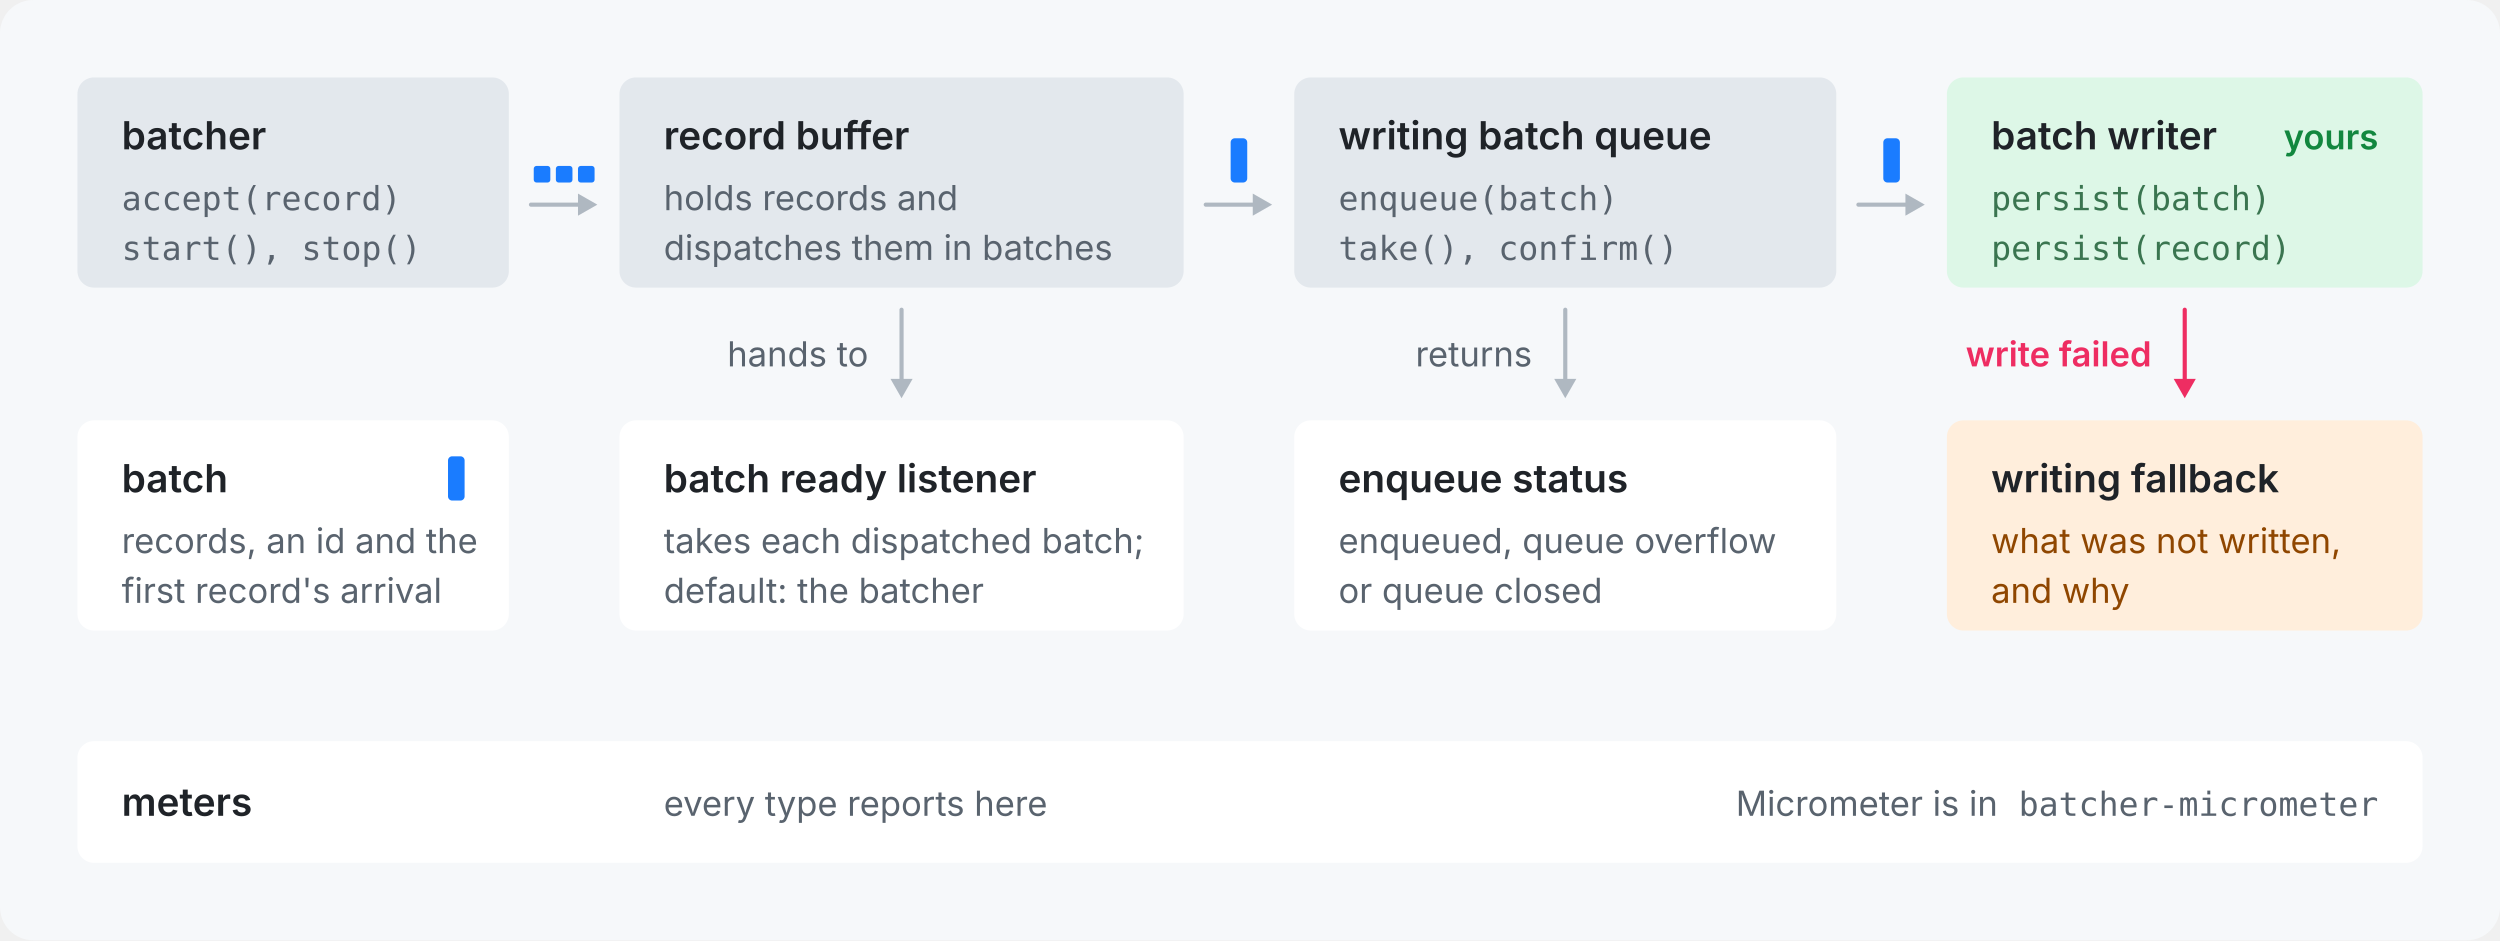
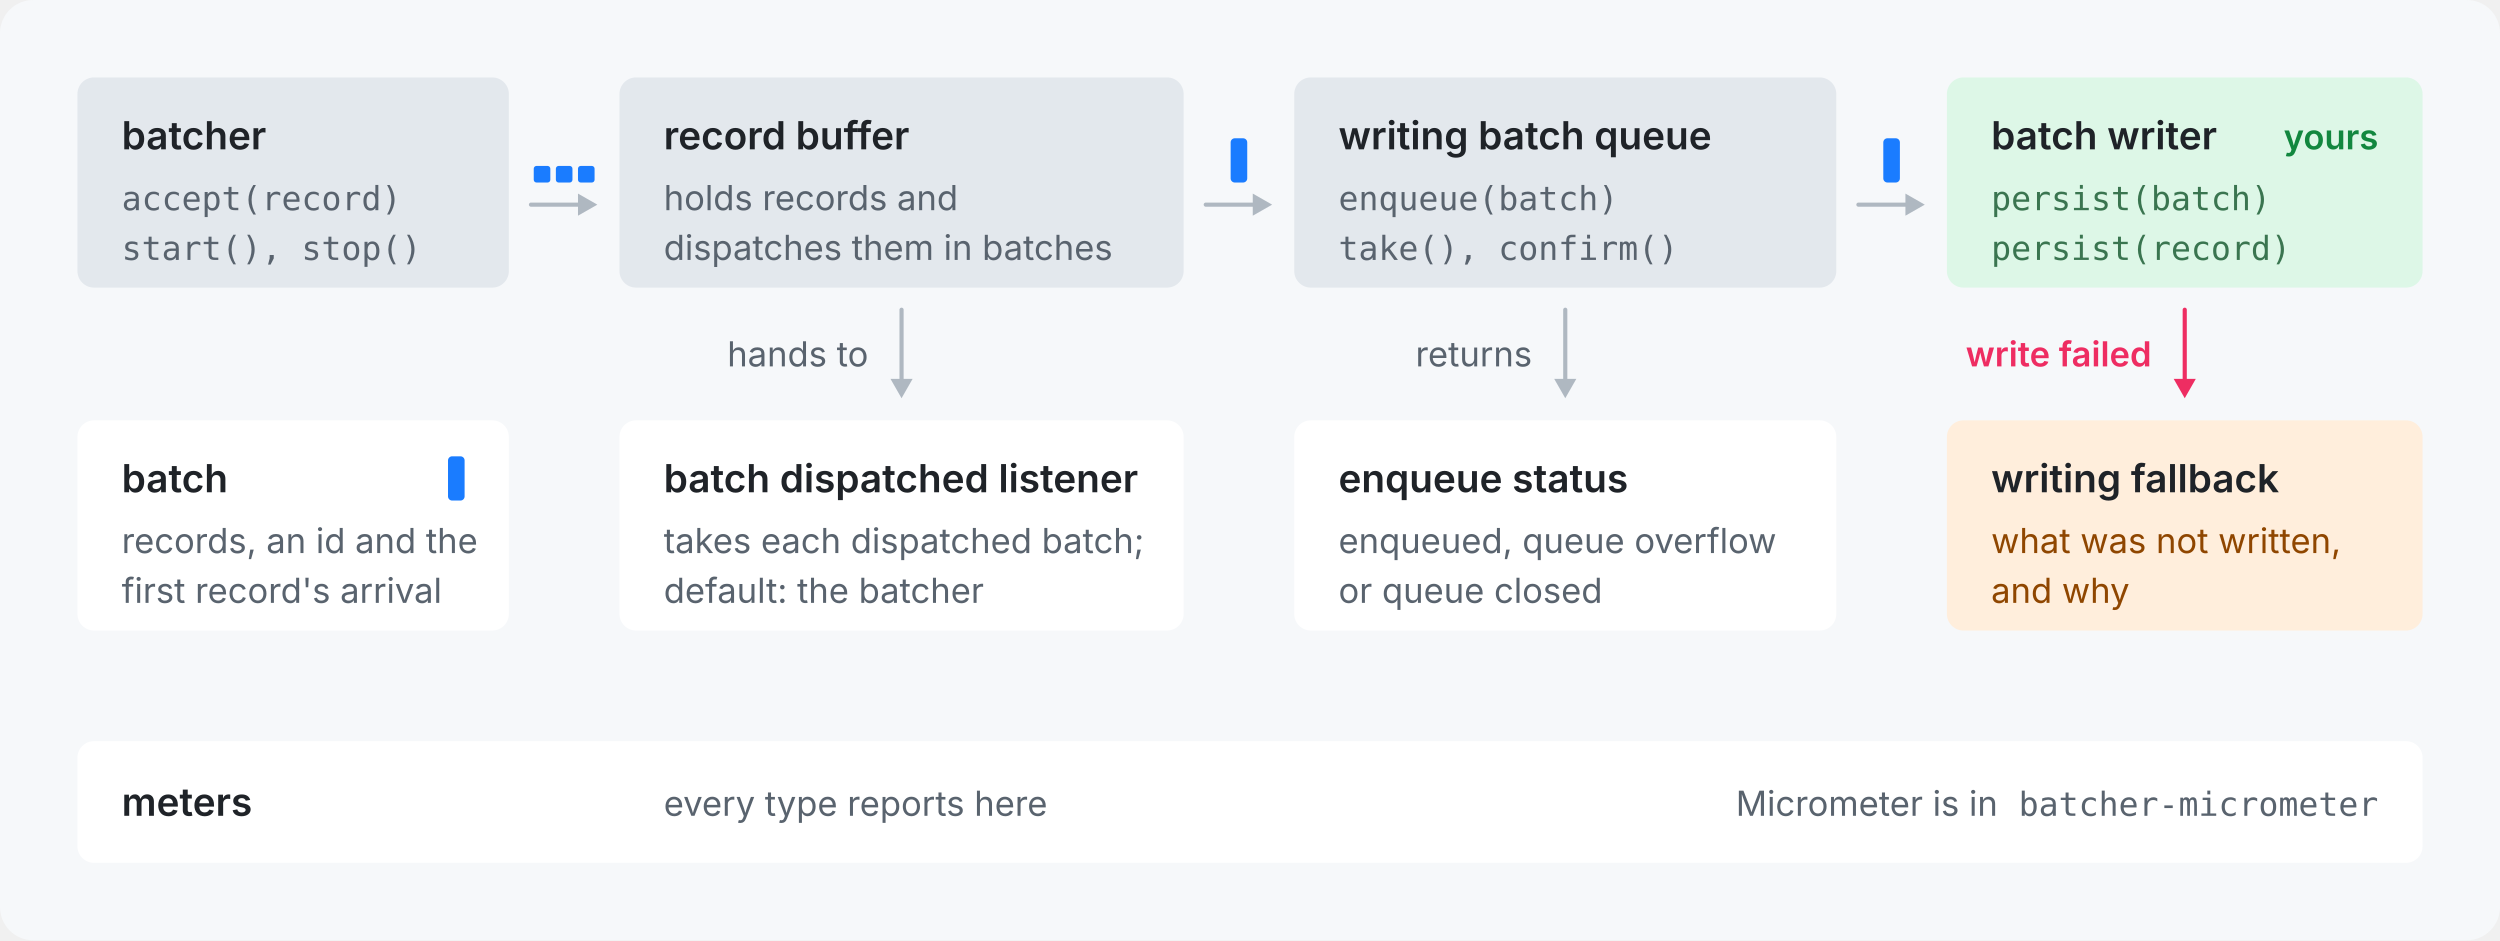
<svg xmlns="http://www.w3.org/2000/svg" viewBox="0 0 904 340" width="904" height="340" role="img">
  <rect width="904" height="340" rx="12" fill="#F6F8FA" />
  <g transform="translate(12,12)">
    <rect x="16.0" y="16.0" width="156.0" height="76.0" rx="6" fill="#E3E8ED" />
    <text x="32.0" y="42.0" font-family="-apple-system, BlinkMacSystemFont, 'Segoe UI', Inter, Helvetica, Arial, sans-serif" font-size="14" font-weight="600" fill="#1F2328" text-anchor="start">batcher</text>
    <text x="32.0" y="64.0" font-family="ui-monospace, SFMono-Regular, 'SF Mono', Menlo, Consolas, monospace" font-size="12" font-weight="400" fill="#59636E" text-anchor="start">accept(record)</text>
    <text x="32.0" y="82.0" font-family="ui-monospace, SFMono-Regular, 'SF Mono', Menlo, Consolas, monospace" font-size="12" font-weight="400" fill="#59636E" text-anchor="start">start(), stop()</text>
    <rect x="212.0" y="16.0" width="204.0" height="76.0" rx="6" fill="#E3E8ED" />
    <text x="228.0" y="42.0" font-family="-apple-system, BlinkMacSystemFont, 'Segoe UI', Inter, Helvetica, Arial, sans-serif" font-size="14" font-weight="600" fill="#1F2328" text-anchor="start">record buffer</text>
    <text x="228.0" y="64.0" font-family="-apple-system, BlinkMacSystemFont, 'Segoe UI', Inter, Helvetica, Arial, sans-serif" font-size="12.5" font-weight="400" fill="#59636E" text-anchor="start">holds records and</text>
    <text x="228.0" y="82.0" font-family="-apple-system, BlinkMacSystemFont, 'Segoe UI', Inter, Helvetica, Arial, sans-serif" font-size="12.5" font-weight="400" fill="#59636E" text-anchor="start">dispatches them in batches</text>
    <rect x="456.0" y="16.0" width="196.0" height="76.0" rx="6" fill="#E3E8ED" />
    <text x="472.0" y="42.0" font-family="-apple-system, BlinkMacSystemFont, 'Segoe UI', Inter, Helvetica, Arial, sans-serif" font-size="14" font-weight="600" fill="#1F2328" text-anchor="start">writing batch queue</text>
    <text x="472.0" y="64.0" font-family="ui-monospace, SFMono-Regular, 'SF Mono', Menlo, Consolas, monospace" font-size="12" font-weight="400" fill="#59636E" text-anchor="start">enqueue(batch)</text>
    <text x="472.0" y="82.0" font-family="ui-monospace, SFMono-Regular, 'SF Mono', Menlo, Consolas, monospace" font-size="12" font-weight="400" fill="#59636E" text-anchor="start">take(), confirm()</text>
    <rect x="692.0" y="16.0" width="172.0" height="76.0" rx="6" fill="#DDF7E7" />
    <text x="708.0" y="42.0" font-family="-apple-system, BlinkMacSystemFont, 'Segoe UI', Inter, Helvetica, Arial, sans-serif" font-size="14" font-weight="600" fill="#1F2328" text-anchor="start">batch writer</text>
    <text x="848.0" y="42.0" font-family="-apple-system, BlinkMacSystemFont, 'Segoe UI', Inter, Helvetica, Arial, sans-serif" font-size="12.5" font-weight="600" fill="#12873F" text-anchor="end">yours</text>
    <text x="708.0" y="64.0" font-family="ui-monospace, SFMono-Regular, 'SF Mono', Menlo, Consolas, monospace" font-size="12" font-weight="400" fill="#3A7550" text-anchor="start">persist(batch)</text>
    <text x="708.0" y="82.0" font-family="ui-monospace, SFMono-Regular, 'SF Mono', Menlo, Consolas, monospace" font-size="12" font-weight="400" fill="#3A7550" text-anchor="start">persist(record)</text>
    <rect x="16.0" y="140.0" width="156.0" height="76.0" rx="6" fill="#FFFFFF" />
    <text x="32.0" y="166.0" font-family="-apple-system, BlinkMacSystemFont, 'Segoe UI', Inter, Helvetica, Arial, sans-serif" font-size="14" font-weight="600" fill="#1F2328" text-anchor="start">batch</text>
    <text x="32.0" y="188.0" font-family="-apple-system, BlinkMacSystemFont, 'Segoe UI', Inter, Helvetica, Arial, sans-serif" font-size="12.5" font-weight="400" fill="#59636E" text-anchor="start">records, an id and the</text>
    <text x="32.0" y="206.0" font-family="-apple-system, BlinkMacSystemFont, 'Segoe UI', Inter, Helvetica, Arial, sans-serif" font-size="12.5" font-weight="400" fill="#59636E" text-anchor="start">first record's arrival</text>
    <rect x="150.0" y="153.0" width="6.0" height="16.0" rx="1.5" fill="#1A7CFF" />
    <rect x="212.0" y="140.0" width="204.0" height="76.0" rx="6" fill="#FFFFFF" />
-     <text x="228.0" y="166.0" font-family="-apple-system, BlinkMacSystemFont, 'Segoe UI', Inter, Helvetica, Arial, sans-serif" font-size="14" font-weight="600" fill="#1F2328" text-anchor="start">batch ready listener</text>
+     <text x="228.0" y="166.0" font-family="-apple-system, BlinkMacSystemFont, 'Segoe UI', Inter, Helvetica, Arial, sans-serif" font-size="14" font-weight="600" fill="#1F2328" text-anchor="start">batch dispatched listener</text>
    <text x="228.0" y="188.0" font-family="-apple-system, BlinkMacSystemFont, 'Segoe UI', Inter, Helvetica, Arial, sans-serif" font-size="12.5" font-weight="400" fill="#59636E" text-anchor="start">takes each dispatched batch;</text>
    <text x="228.0" y="206.0" font-family="-apple-system, BlinkMacSystemFont, 'Segoe UI', Inter, Helvetica, Arial, sans-serif" font-size="12.5" font-weight="400" fill="#59636E" text-anchor="start">default: the batcher</text>
    <rect x="456.0" y="140.0" width="196.0" height="76.0" rx="6" fill="#FFFFFF" />
    <text x="472.0" y="166.0" font-family="-apple-system, BlinkMacSystemFont, 'Segoe UI', Inter, Helvetica, Arial, sans-serif" font-size="14" font-weight="600" fill="#1F2328" text-anchor="start">enqueue status</text>
    <text x="472.0" y="188.0" font-family="-apple-system, BlinkMacSystemFont, 'Segoe UI', Inter, Helvetica, Arial, sans-serif" font-size="12.5" font-weight="400" fill="#59636E" text-anchor="start">enqueued, queue overflow</text>
    <text x="472.0" y="206.0" font-family="-apple-system, BlinkMacSystemFont, 'Segoe UI', Inter, Helvetica, Arial, sans-serif" font-size="12.5" font-weight="400" fill="#59636E" text-anchor="start">or queue closed</text>
    <rect x="692.0" y="140.0" width="172.0" height="76.0" rx="6" fill="#FFEEDC" />
    <text x="708.0" y="166.0" font-family="-apple-system, BlinkMacSystemFont, 'Segoe UI', Inter, Helvetica, Arial, sans-serif" font-size="14" font-weight="600" fill="#1F2328" text-anchor="start">writing fallback</text>
    <text x="708.0" y="188.0" font-family="-apple-system, BlinkMacSystemFont, 'Segoe UI', Inter, Helvetica, Arial, sans-serif" font-size="12.5" font-weight="400" fill="#8F4600" text-anchor="start">what was not written,</text>
    <text x="708.0" y="206.0" font-family="-apple-system, BlinkMacSystemFont, 'Segoe UI', Inter, Helvetica, Arial, sans-serif" font-size="12.5" font-weight="400" fill="#8F4600" text-anchor="start">and why</text>
    <path d="M180,62.0 L198,62.0" stroke="#AFB8C1" stroke-width="1.5" fill="none" stroke-linecap="round" stroke-linejoin="round" />
    <path d="M197,58.0 L204,62.0 L197,66.0 Z" fill="#AFB8C1" />
    <rect x="181.0" y="48.0" width="6.0" height="6.0" rx="1" fill="#1A7CFF" />
    <rect x="189.0" y="48.0" width="6.0" height="6.0" rx="1" fill="#1A7CFF" />
    <rect x="197.0" y="48.0" width="6.0" height="6.0" rx="1" fill="#1A7CFF" />
    <path d="M424,62.0 L442,62.0" stroke="#AFB8C1" stroke-width="1.5" fill="none" stroke-linecap="round" stroke-linejoin="round" />
    <path d="M441,58.0 L448,62.0 L441,66.0 Z" fill="#AFB8C1" />
    <rect x="433.0" y="38.0" width="6.0" height="16.0" rx="1.5" fill="#1A7CFF" />
    <path d="M660,62.0 L678,62.0" stroke="#AFB8C1" stroke-width="1.5" fill="none" stroke-linecap="round" stroke-linejoin="round" />
    <path d="M677,58.0 L684,62.0 L677,66.0 Z" fill="#AFB8C1" />
    <rect x="669.0" y="38.0" width="6.0" height="16.0" rx="1.5" fill="#1A7CFF" />
    <path d="M314.0,100 L314.0,126" stroke="#AFB8C1" stroke-width="1.5" fill="none" stroke-linecap="round" stroke-linejoin="round" />
    <path d="M310.0,125 L314.0,132 L318.0,125 Z" fill="#AFB8C1" />
    <text x="302.0" y="120.5" font-family="-apple-system, BlinkMacSystemFont, 'Segoe UI', Inter, Helvetica, Arial, sans-serif" font-size="12.5" font-weight="400" fill="#59636E" text-anchor="end">hands to</text>
    <path d="M554.0,100 L554.0,126" stroke="#AFB8C1" stroke-width="1.5" fill="none" stroke-linecap="round" stroke-linejoin="round" />
    <path d="M550.0,125 L554.0,132 L558.0,125 Z" fill="#AFB8C1" />
    <text x="542.0" y="120.5" font-family="-apple-system, BlinkMacSystemFont, 'Segoe UI', Inter, Helvetica, Arial, sans-serif" font-size="12.5" font-weight="400" fill="#59636E" text-anchor="end">returns</text>
    <path d="M778.0,100 L778.0,126" stroke="#EE2D62" stroke-width="1.5" fill="none" stroke-linecap="round" stroke-linejoin="round" />
    <path d="M774.0,125 L778.0,132 L782.0,125 Z" fill="#EE2D62" />
    <text x="766.0" y="120.5" font-family="-apple-system, BlinkMacSystemFont, 'Segoe UI', Inter, Helvetica, Arial, sans-serif" font-size="12.5" font-weight="600" fill="#EE2D62" text-anchor="end">write failed</text>
    <rect x="16.0" y="256.0" width="848.0" height="44.0" rx="6" fill="#FFFFFF" />
    <text x="32.0" y="283.0" font-family="-apple-system, BlinkMacSystemFont, 'Segoe UI', Inter, Helvetica, Arial, sans-serif" font-size="14" font-weight="600" fill="#1F2328" text-anchor="start">meters</text>
    <text x="228.0" y="283.0" font-family="-apple-system, BlinkMacSystemFont, 'Segoe UI', Inter, Helvetica, Arial, sans-serif" font-size="12.5" font-weight="400" fill="#59636E" text-anchor="start">every type reports here</text>
    <text x="848.0" y="283.0" font-family="ui-monospace, SFMono-Regular, 'SF Mono', Menlo, Consolas, monospace" font-size="12" font-weight="400" fill="#59636E" text-anchor="end">batcher-micrometer</text>
    <text x="710.4" y="283.0" font-family="-apple-system, BlinkMacSystemFont, 'Segoe UI', Inter, Helvetica, Arial, sans-serif" font-size="12.5" font-weight="400" fill="#59636E" text-anchor="end">Micrometer is in</text>
  </g>
</svg>
